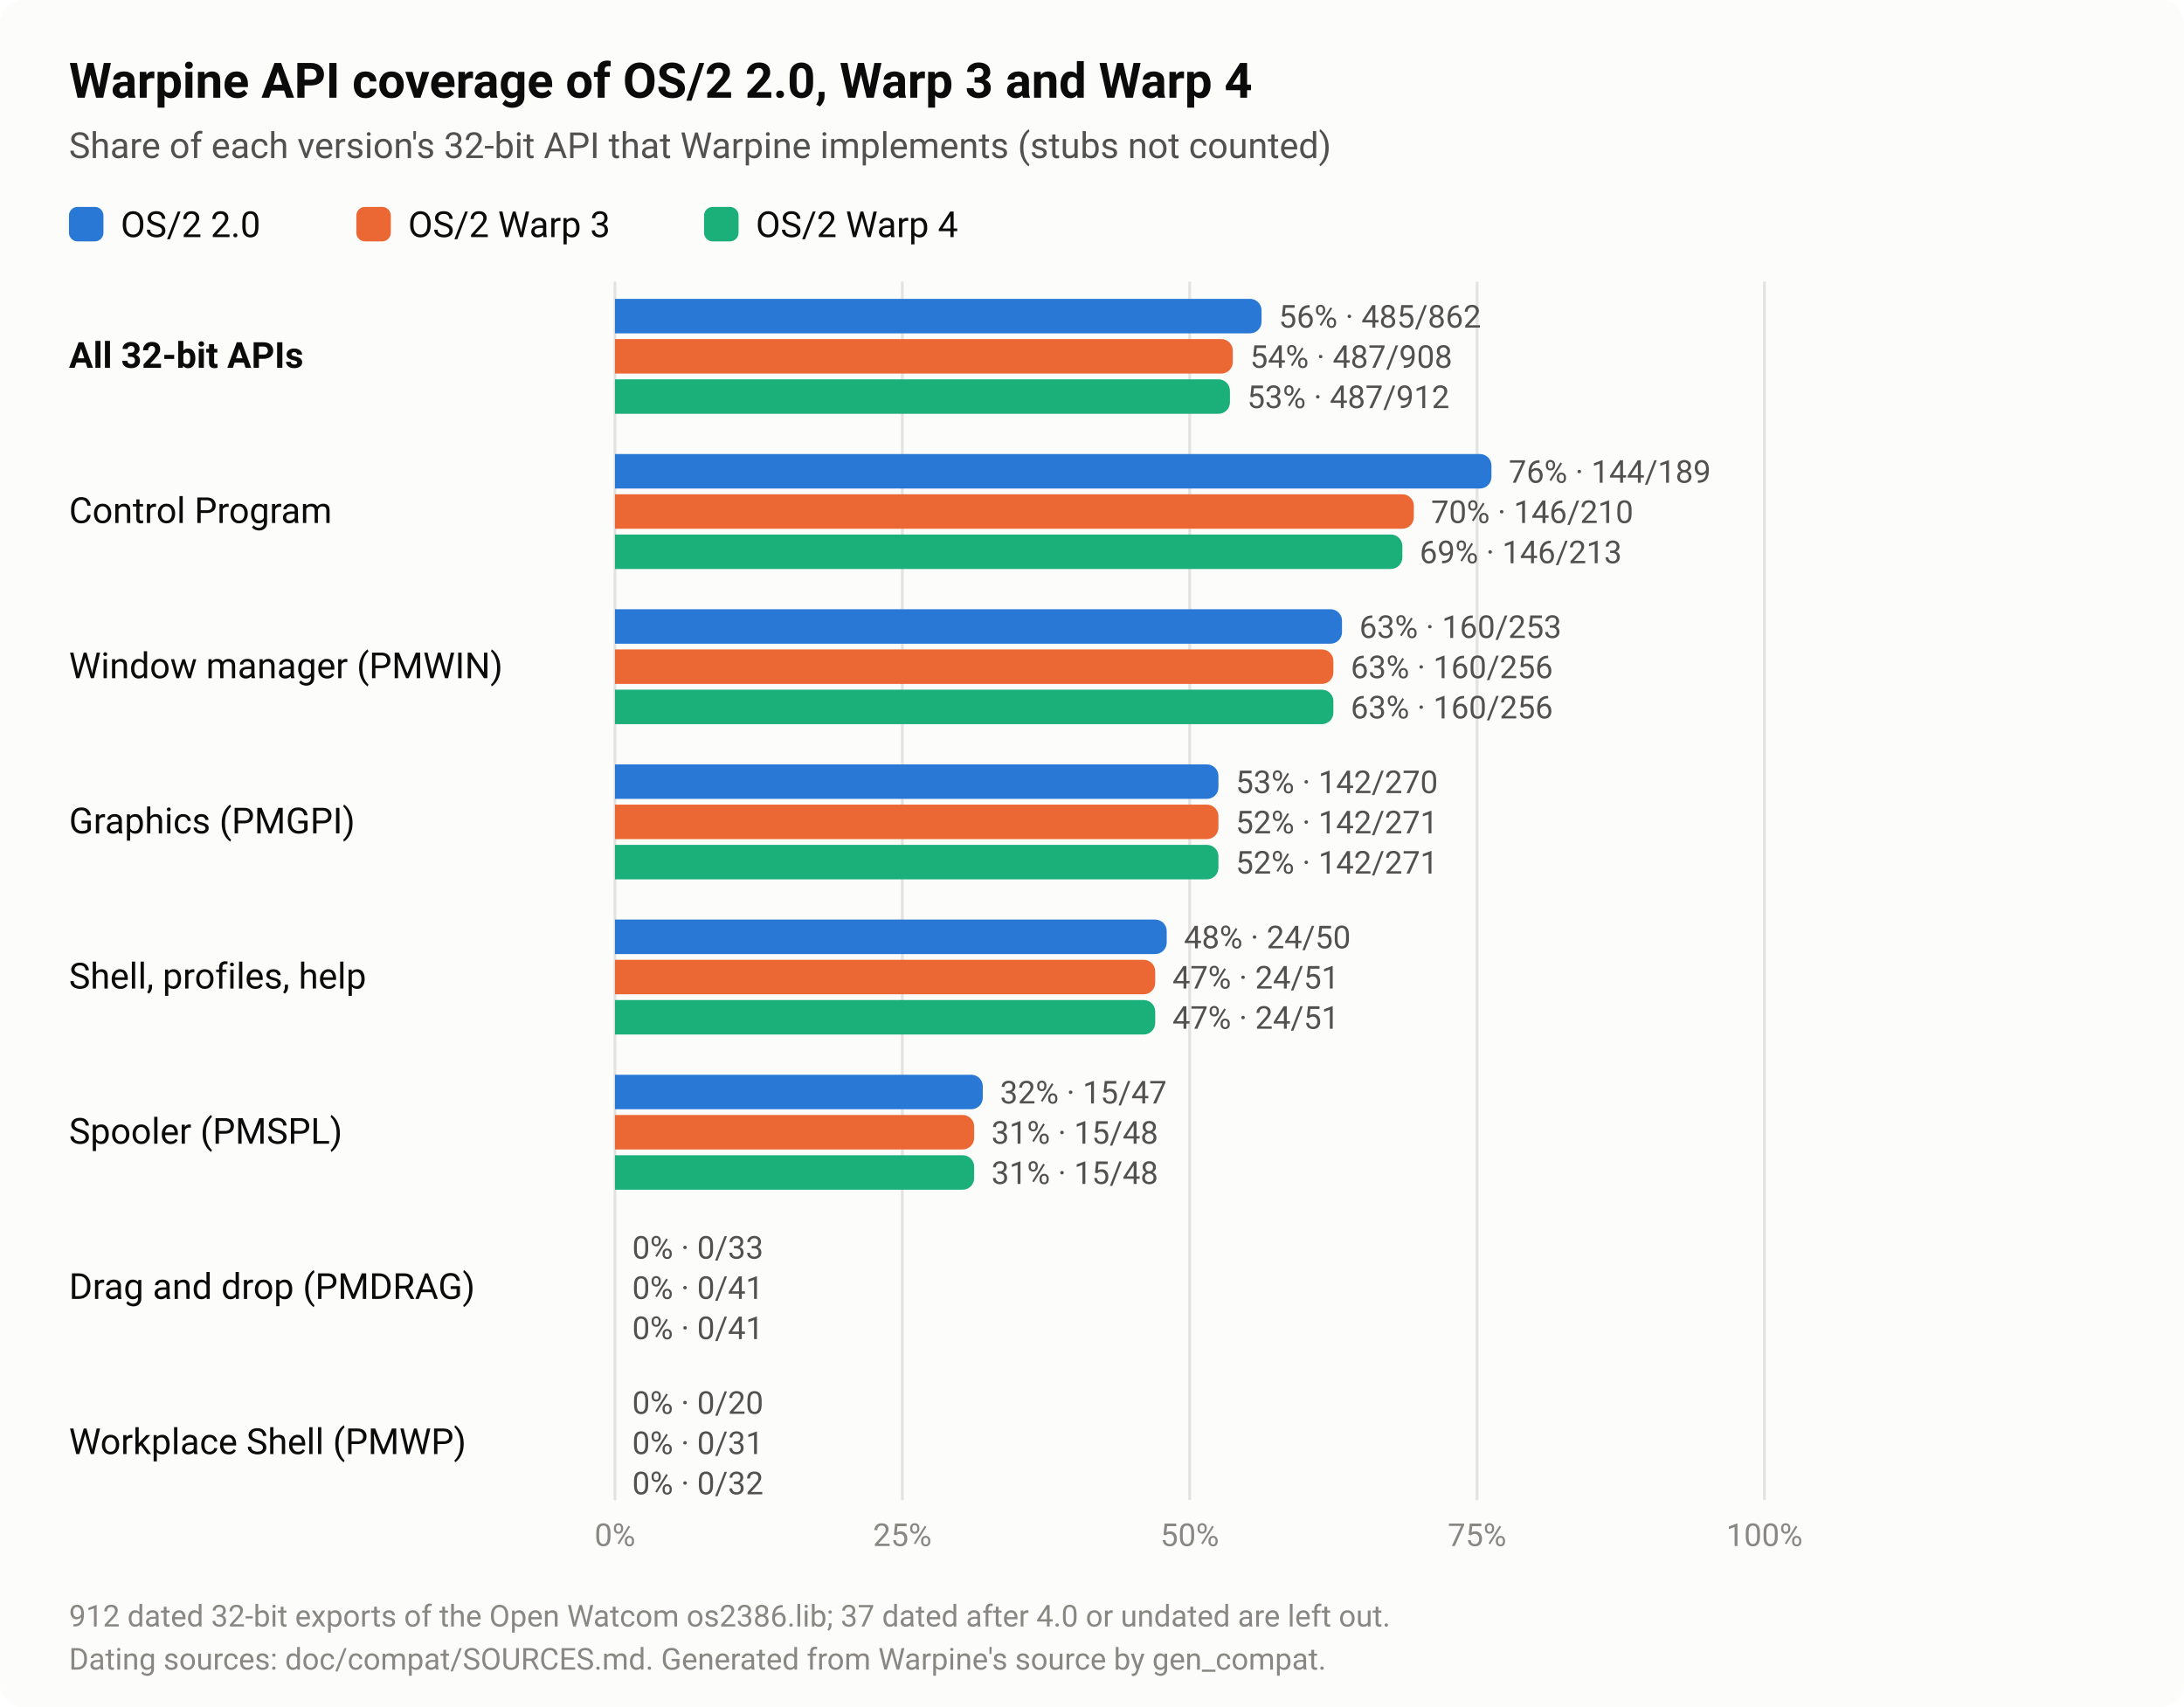
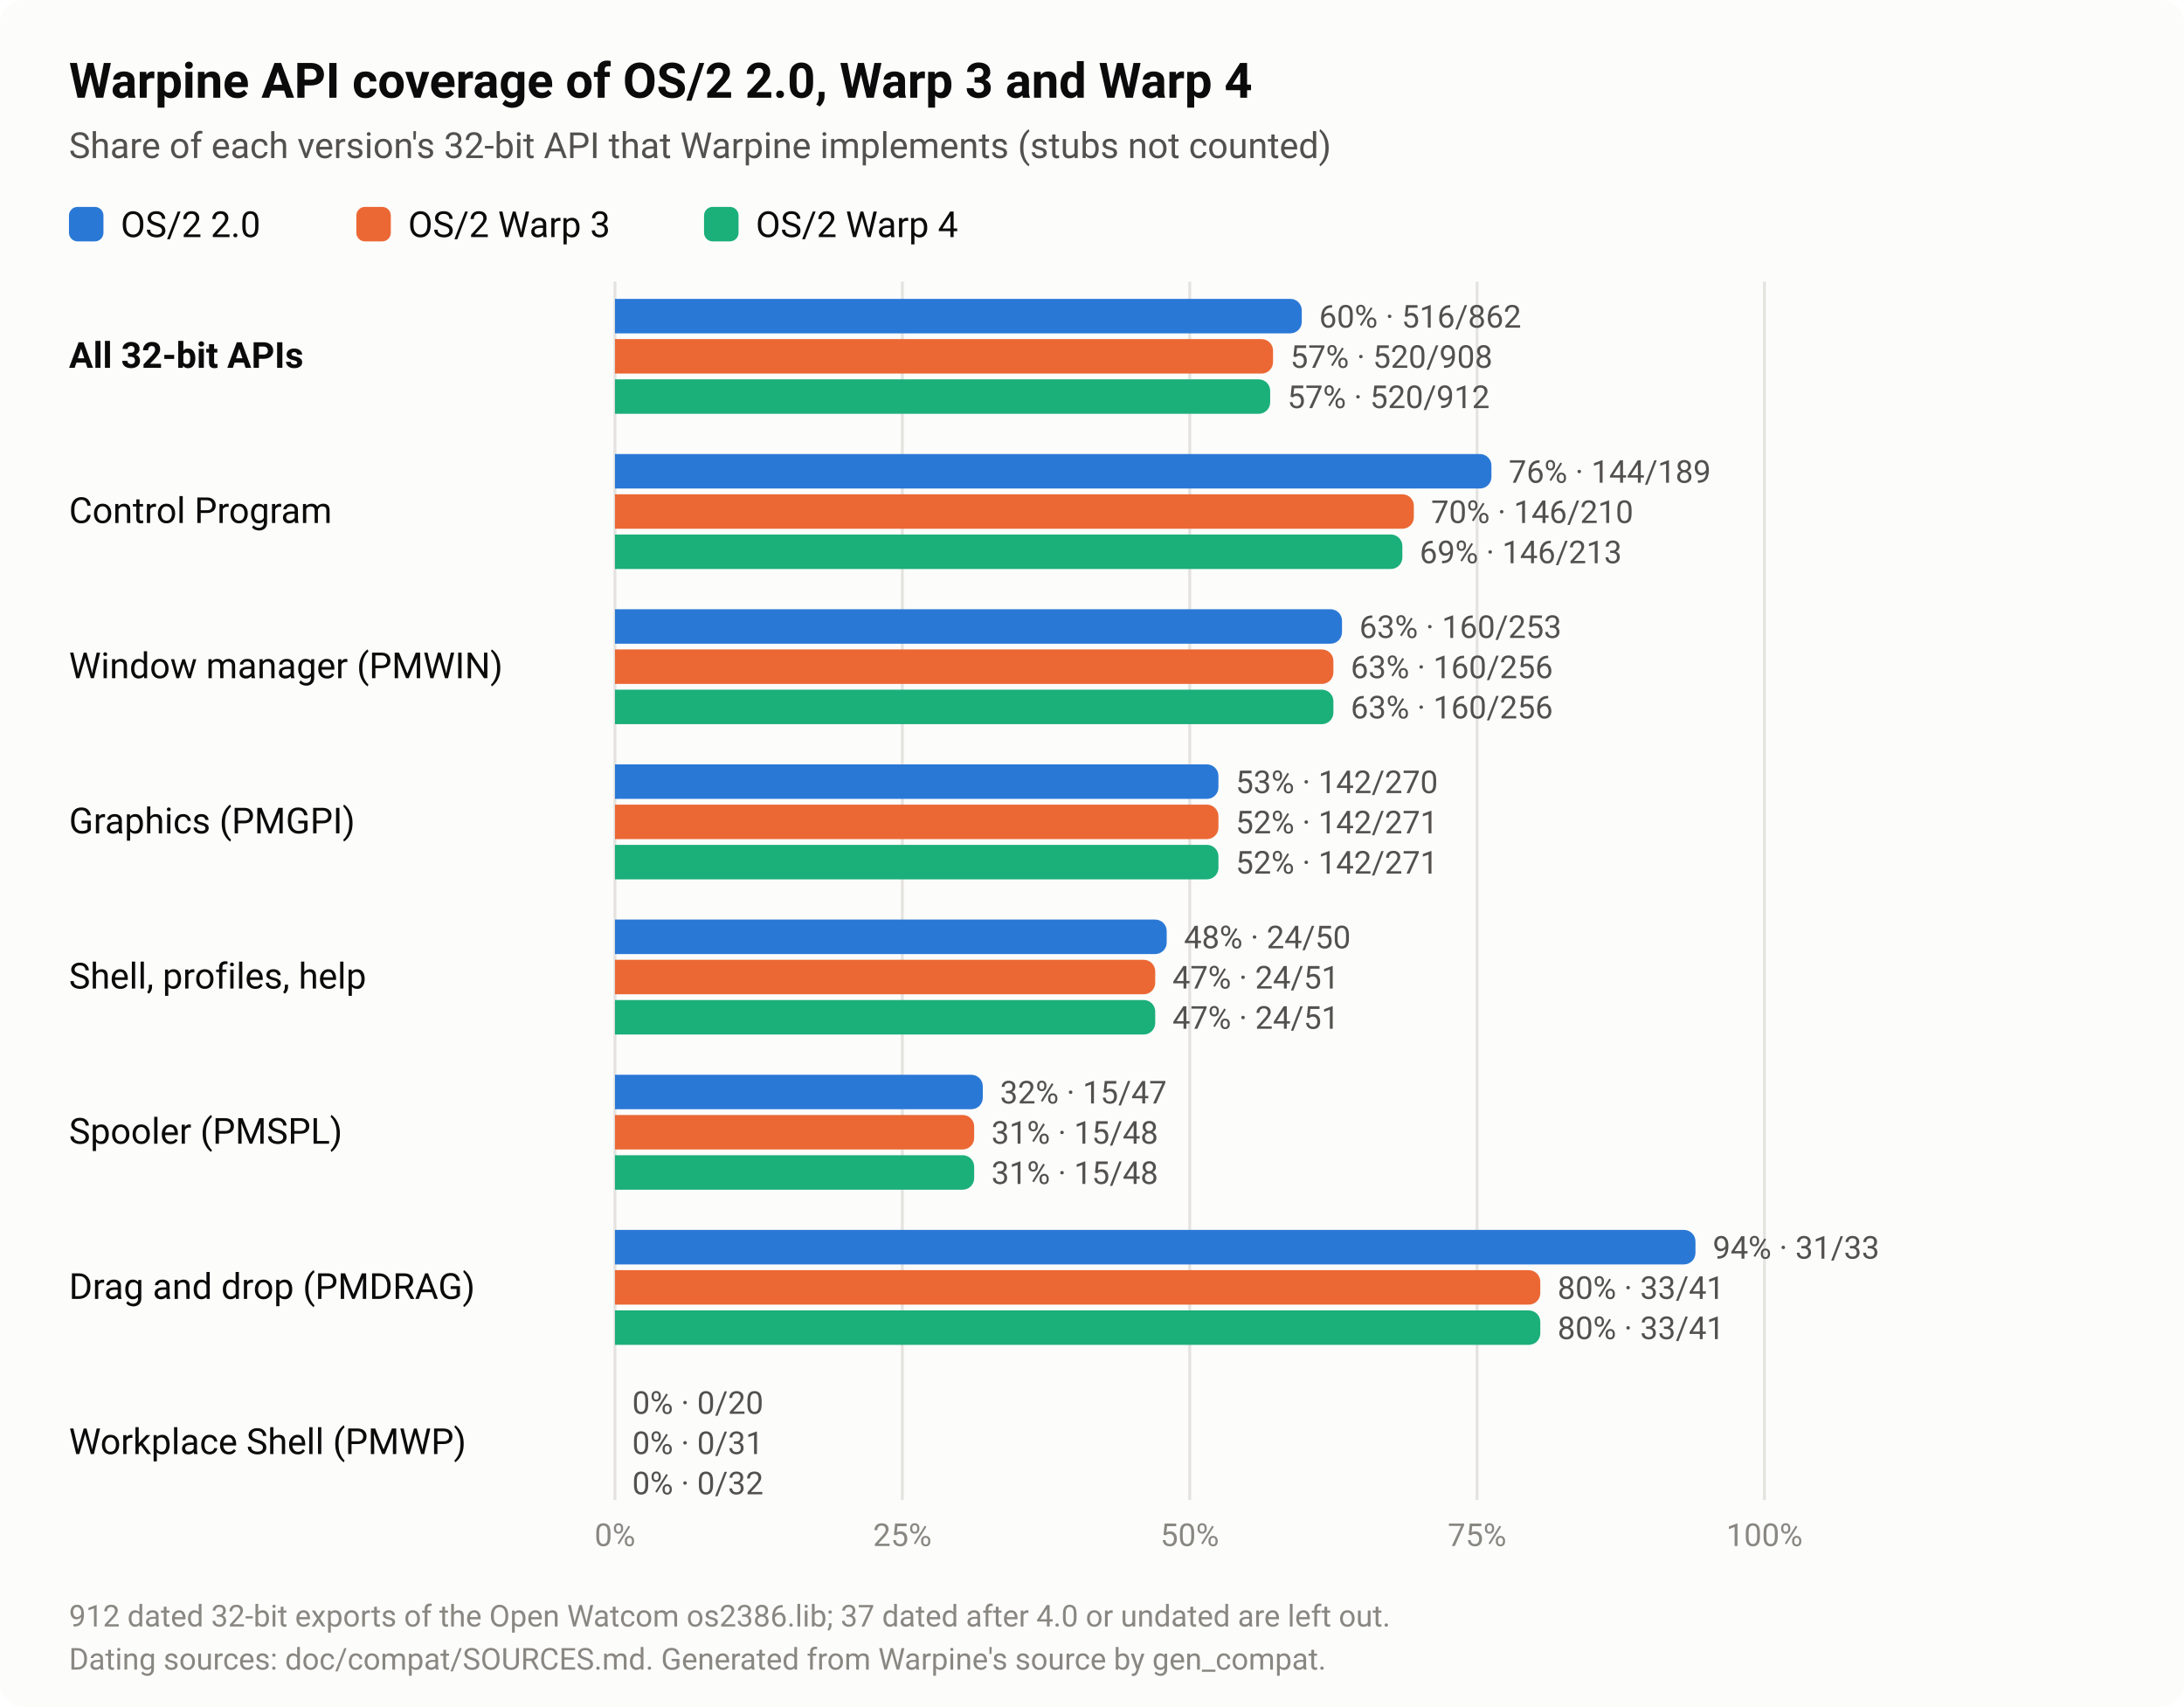
<svg xmlns="http://www.w3.org/2000/svg" width="760" height="594" viewBox="0 0 760 594" role="img" aria-labelledby="t d" font-family="system-ui, -apple-system, 'Segoe UI', Roboto, 'Helvetica Neue', Arial, sans-serif">
  <rect width="760" height="594" rx="8" fill="#fcfcfb" />
  <text x="24" y="34" font-size="17" font-weight="600" fill="#0b0b0b">Warpine API coverage of OS/2 2.0, Warp 3 and Warp 4</text>
  <text x="24" y="55" font-size="12.5" fill="#52514e">Share of each version's 32-bit API that Warpine implements (stubs not counted)</text>
  <rect x="24" y="72" width="12" height="12" rx="3" fill="#2a78d6" />
  <text x="42" y="82.5" font-size="12.5" fill="#0b0b0b">OS/2 2.0</text>
  <rect x="124" y="72" width="12" height="12" rx="3" fill="#eb6834" />
  <text x="142" y="82.5" font-size="12.5" fill="#0b0b0b">OS/2 Warp 3</text>
  <rect x="245" y="72" width="12" height="12" rx="3" fill="#1baf7a" />
  <text x="263" y="82.5" font-size="12.5" fill="#0b0b0b">OS/2 Warp 4</text>
  <line x1="214" y1="98" x2="214" y2="522" stroke="#e4e3df" stroke-width="1" />
  <text x="214" y="538" font-size="11" text-anchor="middle" fill="#898781">0%</text>
  <line x1="314" y1="98" x2="314" y2="522" stroke="#e4e3df" stroke-width="1" />
  <text x="314" y="538" font-size="11" text-anchor="middle" fill="#898781">25%</text>
  <line x1="414" y1="98" x2="414" y2="522" stroke="#e4e3df" stroke-width="1" />
  <text x="414" y="538" font-size="11" text-anchor="middle" fill="#898781">50%</text>
  <line x1="514" y1="98" x2="514" y2="522" stroke="#e4e3df" stroke-width="1" />
  <text x="514" y="538" font-size="11" text-anchor="middle" fill="#898781">75%</text>
  <line x1="614" y1="98" x2="614" y2="522" stroke="#e4e3df" stroke-width="1" />
  <text x="614" y="538" font-size="11" text-anchor="middle" fill="#898781">100%</text>
  <text x="24" y="128" font-size="12.5" font-weight="600" fill="#0b0b0b">All 32-bit APIs</text>
-   <path d="M214 104h221a4 4 0 0 1 4 4v4a4 4 0 0 1 -4 4h-221z" fill="#2a78d6" />
-   <text x="445" y="114" font-size="11" fill="#52514e">56% · 485/862</text>
-   <path d="M214 118h211a4 4 0 0 1 4 4v4a4 4 0 0 1 -4 4h-211z" fill="#eb6834" />
-   <text x="435" y="128" font-size="11" fill="#52514e">54% · 487/908</text>
-   <path d="M214 132h210a4 4 0 0 1 4 4v4a4 4 0 0 1 -4 4h-210z" fill="#1baf7a" />
-   <text x="434" y="142" font-size="11" fill="#52514e">53% · 487/912</text>
+   <path d="M214 104h235a4 4 0 0 1 4 4v4a4 4 0 0 1 -4 4h-235z" fill="#2a78d6" />
+   <text x="459" y="114" font-size="11" fill="#52514e">60% · 516/862</text>
+   <path d="M214 118h225a4 4 0 0 1 4 4v4a4 4 0 0 1 -4 4h-225z" fill="#eb6834" />
+   <text x="449" y="128" font-size="11" fill="#52514e">57% · 520/908</text>
+   <path d="M214 132h224a4 4 0 0 1 4 4v4a4 4 0 0 1 -4 4h-224z" fill="#1baf7a" />
+   <text x="448" y="142" font-size="11" fill="#52514e">57% · 520/912</text>
  <text x="24" y="182" font-size="12.5" font-weight="400" fill="#0b0b0b">Control Program</text>
  <path d="M214 158h301a4 4 0 0 1 4 4v4a4 4 0 0 1 -4 4h-301z" fill="#2a78d6" />
  <text x="525" y="168" font-size="11" fill="#52514e">76% · 144/189</text>
  <path d="M214 172h274a4 4 0 0 1 4 4v4a4 4 0 0 1 -4 4h-274z" fill="#eb6834" />
  <text x="498" y="182" font-size="11" fill="#52514e">70% · 146/210</text>
  <path d="M214 186h270a4 4 0 0 1 4 4v4a4 4 0 0 1 -4 4h-270z" fill="#1baf7a" />
  <text x="494" y="196" font-size="11" fill="#52514e">69% · 146/213</text>
  <text x="24" y="236" font-size="12.5" font-weight="400" fill="#0b0b0b">Window manager (PMWIN)</text>
  <path d="M214 212h249a4 4 0 0 1 4 4v4a4 4 0 0 1 -4 4h-249z" fill="#2a78d6" />
  <text x="473" y="222" font-size="11" fill="#52514e">63% · 160/253</text>
  <path d="M214 226h246a4 4 0 0 1 4 4v4a4 4 0 0 1 -4 4h-246z" fill="#eb6834" />
  <text x="470" y="236" font-size="11" fill="#52514e">63% · 160/256</text>
  <path d="M214 240h246a4 4 0 0 1 4 4v4a4 4 0 0 1 -4 4h-246z" fill="#1baf7a" />
  <text x="470" y="250" font-size="11" fill="#52514e">63% · 160/256</text>
  <text x="24" y="290" font-size="12.5" font-weight="400" fill="#0b0b0b">Graphics (PMGPI)</text>
  <path d="M214 266h206a4 4 0 0 1 4 4v4a4 4 0 0 1 -4 4h-206z" fill="#2a78d6" />
  <text x="430" y="276" font-size="11" fill="#52514e">53% · 142/270</text>
  <path d="M214 280h206a4 4 0 0 1 4 4v4a4 4 0 0 1 -4 4h-206z" fill="#eb6834" />
  <text x="430" y="290" font-size="11" fill="#52514e">52% · 142/271</text>
  <path d="M214 294h206a4 4 0 0 1 4 4v4a4 4 0 0 1 -4 4h-206z" fill="#1baf7a" />
  <text x="430" y="304" font-size="11" fill="#52514e">52% · 142/271</text>
  <text x="24" y="344" font-size="12.5" font-weight="400" fill="#0b0b0b">Shell, profiles, help</text>
  <path d="M214 320h188a4 4 0 0 1 4 4v4a4 4 0 0 1 -4 4h-188z" fill="#2a78d6" />
  <text x="412" y="330" font-size="11" fill="#52514e">48% · 24/50</text>
  <path d="M214 334h184a4 4 0 0 1 4 4v4a4 4 0 0 1 -4 4h-184z" fill="#eb6834" />
  <text x="408" y="344" font-size="11" fill="#52514e">47% · 24/51</text>
  <path d="M214 348h184a4 4 0 0 1 4 4v4a4 4 0 0 1 -4 4h-184z" fill="#1baf7a" />
  <text x="408" y="358" font-size="11" fill="#52514e">47% · 24/51</text>
  <text x="24" y="398" font-size="12.5" font-weight="400" fill="#0b0b0b">Spooler (PMSPL)</text>
  <path d="M214 374h124a4 4 0 0 1 4 4v4a4 4 0 0 1 -4 4h-124z" fill="#2a78d6" />
  <text x="348" y="384" font-size="11" fill="#52514e">32% · 15/47</text>
  <path d="M214 388h121a4 4 0 0 1 4 4v4a4 4 0 0 1 -4 4h-121z" fill="#eb6834" />
  <text x="345" y="398" font-size="11" fill="#52514e">31% · 15/48</text>
  <path d="M214 402h121a4 4 0 0 1 4 4v4a4 4 0 0 1 -4 4h-121z" fill="#1baf7a" />
  <text x="345" y="412" font-size="11" fill="#52514e">31% · 15/48</text>
  <text x="24" y="452" font-size="12.5" font-weight="400" fill="#0b0b0b">Drag and drop (PMDRAG)</text>
-   <text x="220" y="438" font-size="11" fill="#52514e">0% · 0/33</text>
-   <text x="220" y="452" font-size="11" fill="#52514e">0% · 0/41</text>
-   <text x="220" y="466" font-size="11" fill="#52514e">0% · 0/41</text>
+   <path d="M214 428h372a4 4 0 0 1 4 4v4a4 4 0 0 1 -4 4h-372z" fill="#2a78d6" />
+   <text x="596" y="438" font-size="11" fill="#52514e">94% · 31/33</text>
+   <path d="M214 442h318a4 4 0 0 1 4 4v4a4 4 0 0 1 -4 4h-318z" fill="#eb6834" />
+   <text x="542" y="452" font-size="11" fill="#52514e">80% · 33/41</text>
+   <path d="M214 456h318a4 4 0 0 1 4 4v4a4 4 0 0 1 -4 4h-318z" fill="#1baf7a" />
+   <text x="542" y="466" font-size="11" fill="#52514e">80% · 33/41</text>
  <text x="24" y="506" font-size="12.5" font-weight="400" fill="#0b0b0b">Workplace Shell (PMWP)</text>
  <text x="220" y="492" font-size="11" fill="#52514e">0% · 0/20</text>
  <text x="220" y="506" font-size="11" fill="#52514e">0% · 0/31</text>
  <text x="220" y="520" font-size="11" fill="#52514e">0% · 0/32</text>
  <text x="24" y="566" font-size="10.5" fill="#898781">912 dated 32-bit exports of the Open Watcom os2386.lib; 37 dated after 4.0 or undated are left out.</text>
  <text x="24" y="581" font-size="10.5" fill="#898781">Dating sources: doc/compat/SOURCES.md. Generated from Warpine's source by gen_compat.</text>
</svg>
